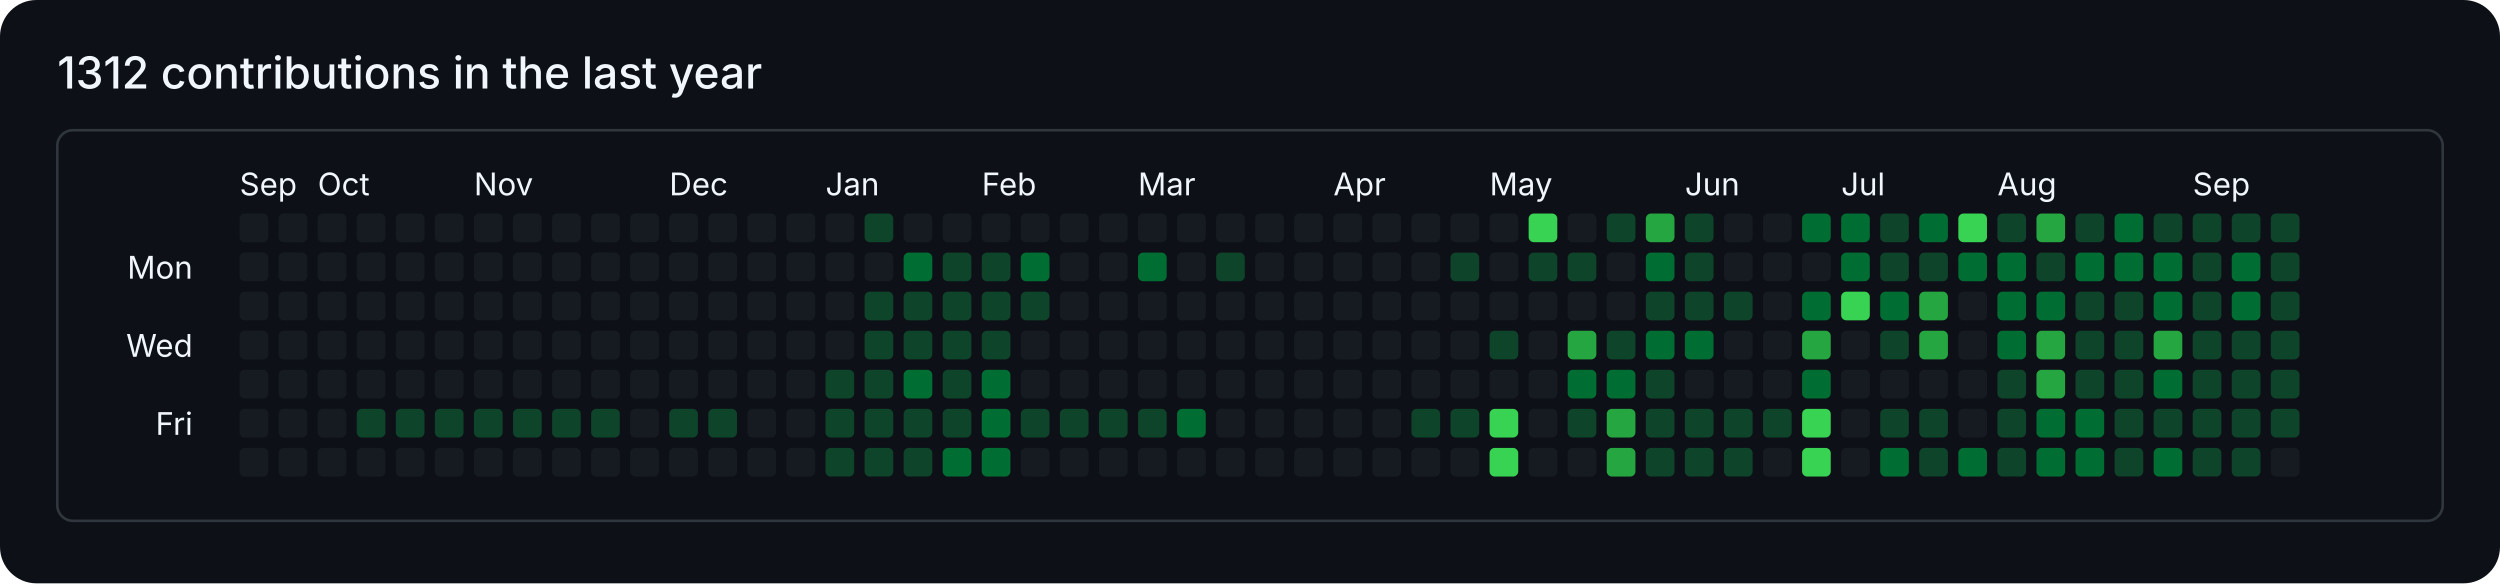
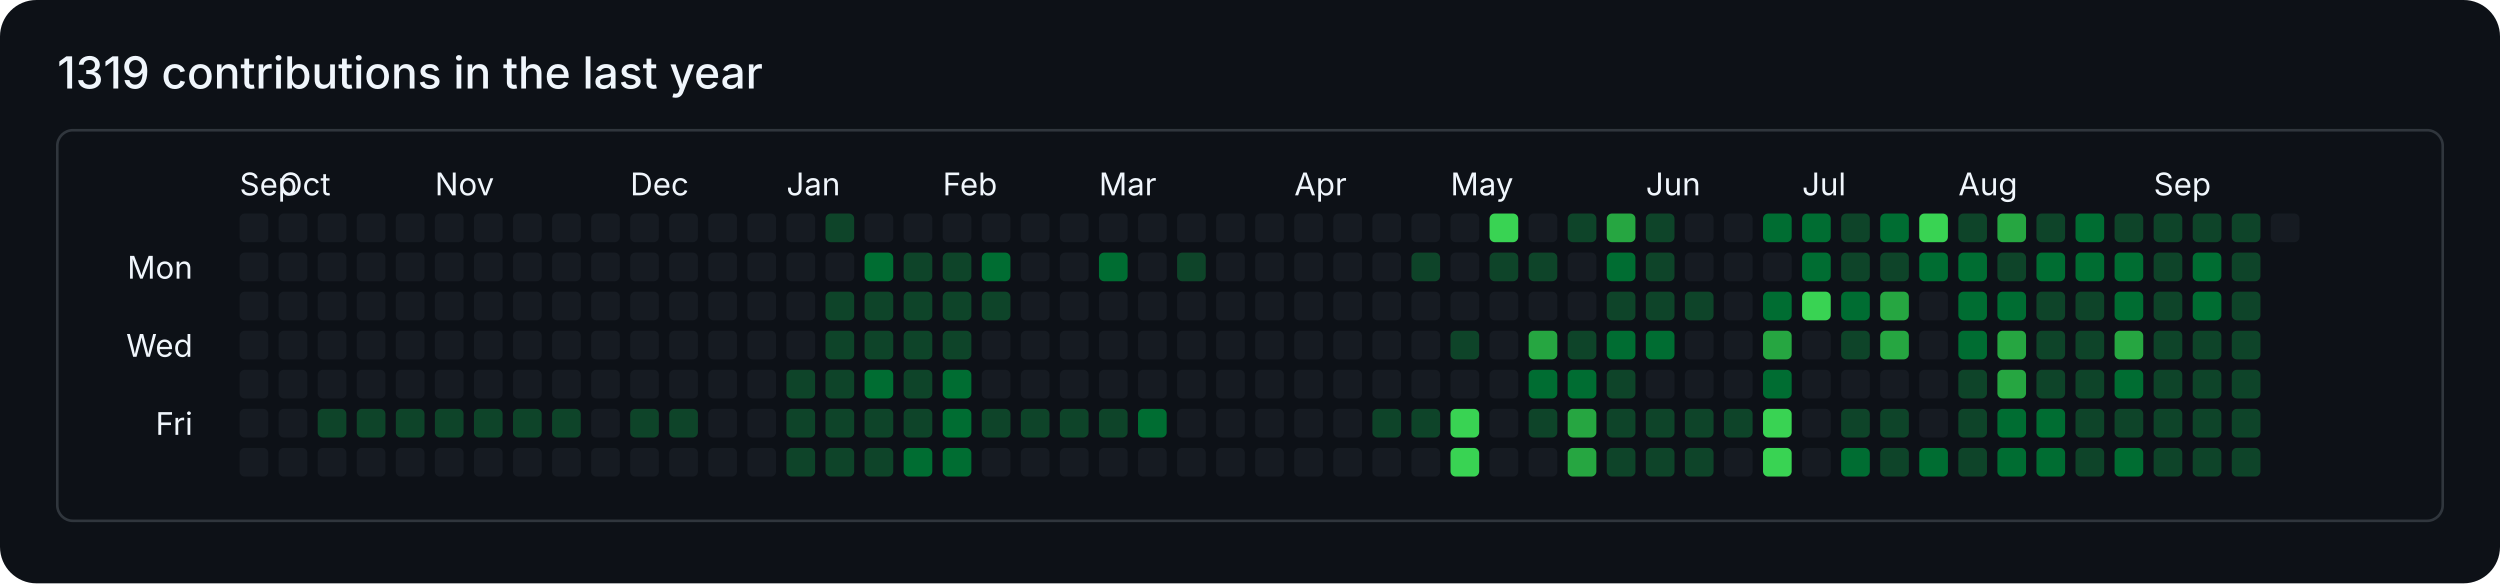
<svg xmlns="http://www.w3.org/2000/svg" width="1200" height="280" viewBox="0 0 960 224" fill="none" role="img" aria-label="AleksZyro GitHub contribution calendar">
  <style>
    .title { font: 500 17px -apple-system, BlinkMacSystemFont, 'Segoe UI', sans-serif; fill: #f0f6fc; }
    .month-label, .weekday-label, .legend, .hint { font: 400 12px -apple-system, BlinkMacSystemFont, 'Segoe UI', sans-serif; fill: #f0f6fc; }
    .hint, .legend-muted { fill: #8b949e; }
    .day-cell { shape-rendering: geometricPrecision; }
  </style>
  <rect width="960" height="224" rx="14" fill="#0d1117" />
-   <text x="22" y="34" class="title">1312 contributions in the last year</text>
+   <text x="22" y="34" class="title">1319 contributions in the last year</text>
  <rect x="22" y="50" width="916" height="150" rx="6" fill="none" stroke="#30363d" />
  <text x="92" y="75" class="month-label">Sep</text>
-   <text x="122" y="75" class="month-label">Oct</text>
-   <text x="182" y="75" class="month-label">Nov</text>
-   <text x="257" y="75" class="month-label">Dec</text>
-   <text x="317" y="75" class="month-label">Jan</text>
-   <text x="377" y="75" class="month-label">Feb</text>
-   <text x="437" y="75" class="month-label">Mar</text>
-   <text x="512" y="75" class="month-label">Apr</text>
-   <text x="572" y="75" class="month-label">May</text>
-   <text x="647" y="75" class="month-label">Jun</text>
-   <text x="707" y="75" class="month-label">Jul</text>
-   <text x="767" y="75" class="month-label">Aug</text>
-   <text x="842" y="75" class="month-label">Sep</text>
+   <text x="107" y="75" class="month-label">Oct</text>
+   <text x="167" y="75" class="month-label">Nov</text>
+   <text x="242" y="75" class="month-label">Dec</text>
+   <text x="302" y="75" class="month-label">Jan</text>
+   <text x="362" y="75" class="month-label">Feb</text>
+   <text x="422" y="75" class="month-label">Mar</text>
+   <text x="497" y="75" class="month-label">Apr</text>
+   <text x="557" y="75" class="month-label">May</text>
+   <text x="632" y="75" class="month-label">Jun</text>
+   <text x="692" y="75" class="month-label">Jul</text>
+   <text x="752" y="75" class="month-label">Aug</text>
+   <text x="827" y="75" class="month-label">Sep</text>
  <text x="74" y="107" class="weekday-label" text-anchor="end">Mon</text>
  <text x="74" y="137" class="weekday-label" text-anchor="end">Wed</text>
  <text x="74" y="167" class="weekday-label" text-anchor="end">Fri</text>
  <rect class="day-cell" x="92" y="82" width="11" height="11" rx="2" fill="#161b22" />
  <rect class="day-cell" x="92" y="97" width="11" height="11" rx="2" fill="#161b22" />
  <rect class="day-cell" x="92" y="112" width="11" height="11" rx="2" fill="#161b22" />
  <rect class="day-cell" x="92" y="127" width="11" height="11" rx="2" fill="#161b22" />
  <rect class="day-cell" x="92" y="142" width="11" height="11" rx="2" fill="#161b22" />
  <rect class="day-cell" x="92" y="157" width="11" height="11" rx="2" fill="#161b22" />
  <rect class="day-cell" x="92" y="172" width="11" height="11" rx="2" fill="#161b22" />
  <rect class="day-cell" x="107" y="82" width="11" height="11" rx="2" fill="#161b22" />
  <rect class="day-cell" x="107" y="97" width="11" height="11" rx="2" fill="#161b22" />
  <rect class="day-cell" x="107" y="112" width="11" height="11" rx="2" fill="#161b22" />
  <rect class="day-cell" x="107" y="127" width="11" height="11" rx="2" fill="#161b22" />
  <rect class="day-cell" x="107" y="142" width="11" height="11" rx="2" fill="#161b22" />
  <rect class="day-cell" x="107" y="157" width="11" height="11" rx="2" fill="#161b22" />
  <rect class="day-cell" x="107" y="172" width="11" height="11" rx="2" fill="#161b22" />
  <rect class="day-cell" x="122" y="82" width="11" height="11" rx="2" fill="#161b22" />
  <rect class="day-cell" x="122" y="97" width="11" height="11" rx="2" fill="#161b22" />
  <rect class="day-cell" x="122" y="112" width="11" height="11" rx="2" fill="#161b22" />
  <rect class="day-cell" x="122" y="127" width="11" height="11" rx="2" fill="#161b22" />
  <rect class="day-cell" x="122" y="142" width="11" height="11" rx="2" fill="#161b22" />
-   <rect class="day-cell" x="122" y="157" width="11" height="11" rx="2" fill="#161b22" />
+   <rect class="day-cell" x="122" y="157" width="11" height="11" rx="2" fill="#0e4429" />
  <rect class="day-cell" x="122" y="172" width="11" height="11" rx="2" fill="#161b22" />
  <rect class="day-cell" x="137" y="82" width="11" height="11" rx="2" fill="#161b22" />
  <rect class="day-cell" x="137" y="97" width="11" height="11" rx="2" fill="#161b22" />
  <rect class="day-cell" x="137" y="112" width="11" height="11" rx="2" fill="#161b22" />
  <rect class="day-cell" x="137" y="127" width="11" height="11" rx="2" fill="#161b22" />
  <rect class="day-cell" x="137" y="142" width="11" height="11" rx="2" fill="#161b22" />
  <rect class="day-cell" x="137" y="157" width="11" height="11" rx="2" fill="#0e4429" />
  <rect class="day-cell" x="137" y="172" width="11" height="11" rx="2" fill="#161b22" />
  <rect class="day-cell" x="152" y="82" width="11" height="11" rx="2" fill="#161b22" />
  <rect class="day-cell" x="152" y="97" width="11" height="11" rx="2" fill="#161b22" />
  <rect class="day-cell" x="152" y="112" width="11" height="11" rx="2" fill="#161b22" />
  <rect class="day-cell" x="152" y="127" width="11" height="11" rx="2" fill="#161b22" />
  <rect class="day-cell" x="152" y="142" width="11" height="11" rx="2" fill="#161b22" />
  <rect class="day-cell" x="152" y="157" width="11" height="11" rx="2" fill="#0e4429" />
  <rect class="day-cell" x="152" y="172" width="11" height="11" rx="2" fill="#161b22" />
  <rect class="day-cell" x="167" y="82" width="11" height="11" rx="2" fill="#161b22" />
  <rect class="day-cell" x="167" y="97" width="11" height="11" rx="2" fill="#161b22" />
  <rect class="day-cell" x="167" y="112" width="11" height="11" rx="2" fill="#161b22" />
  <rect class="day-cell" x="167" y="127" width="11" height="11" rx="2" fill="#161b22" />
  <rect class="day-cell" x="167" y="142" width="11" height="11" rx="2" fill="#161b22" />
  <rect class="day-cell" x="167" y="157" width="11" height="11" rx="2" fill="#0e4429" />
  <rect class="day-cell" x="167" y="172" width="11" height="11" rx="2" fill="#161b22" />
  <rect class="day-cell" x="182" y="82" width="11" height="11" rx="2" fill="#161b22" />
  <rect class="day-cell" x="182" y="97" width="11" height="11" rx="2" fill="#161b22" />
  <rect class="day-cell" x="182" y="112" width="11" height="11" rx="2" fill="#161b22" />
  <rect class="day-cell" x="182" y="127" width="11" height="11" rx="2" fill="#161b22" />
  <rect class="day-cell" x="182" y="142" width="11" height="11" rx="2" fill="#161b22" />
  <rect class="day-cell" x="182" y="157" width="11" height="11" rx="2" fill="#0e4429" />
  <rect class="day-cell" x="182" y="172" width="11" height="11" rx="2" fill="#161b22" />
  <rect class="day-cell" x="197" y="82" width="11" height="11" rx="2" fill="#161b22" />
  <rect class="day-cell" x="197" y="97" width="11" height="11" rx="2" fill="#161b22" />
  <rect class="day-cell" x="197" y="112" width="11" height="11" rx="2" fill="#161b22" />
  <rect class="day-cell" x="197" y="127" width="11" height="11" rx="2" fill="#161b22" />
  <rect class="day-cell" x="197" y="142" width="11" height="11" rx="2" fill="#161b22" />
  <rect class="day-cell" x="197" y="157" width="11" height="11" rx="2" fill="#0e4429" />
  <rect class="day-cell" x="197" y="172" width="11" height="11" rx="2" fill="#161b22" />
  <rect class="day-cell" x="212" y="82" width="11" height="11" rx="2" fill="#161b22" />
  <rect class="day-cell" x="212" y="97" width="11" height="11" rx="2" fill="#161b22" />
  <rect class="day-cell" x="212" y="112" width="11" height="11" rx="2" fill="#161b22" />
  <rect class="day-cell" x="212" y="127" width="11" height="11" rx="2" fill="#161b22" />
  <rect class="day-cell" x="212" y="142" width="11" height="11" rx="2" fill="#161b22" />
  <rect class="day-cell" x="212" y="157" width="11" height="11" rx="2" fill="#0e4429" />
  <rect class="day-cell" x="212" y="172" width="11" height="11" rx="2" fill="#161b22" />
  <rect class="day-cell" x="227" y="82" width="11" height="11" rx="2" fill="#161b22" />
  <rect class="day-cell" x="227" y="97" width="11" height="11" rx="2" fill="#161b22" />
  <rect class="day-cell" x="227" y="112" width="11" height="11" rx="2" fill="#161b22" />
  <rect class="day-cell" x="227" y="127" width="11" height="11" rx="2" fill="#161b22" />
  <rect class="day-cell" x="227" y="142" width="11" height="11" rx="2" fill="#161b22" />
-   <rect class="day-cell" x="227" y="157" width="11" height="11" rx="2" fill="#0e4429" />
+   <rect class="day-cell" x="227" y="157" width="11" height="11" rx="2" fill="#161b22" />
  <rect class="day-cell" x="227" y="172" width="11" height="11" rx="2" fill="#161b22" />
  <rect class="day-cell" x="242" y="82" width="11" height="11" rx="2" fill="#161b22" />
  <rect class="day-cell" x="242" y="97" width="11" height="11" rx="2" fill="#161b22" />
  <rect class="day-cell" x="242" y="112" width="11" height="11" rx="2" fill="#161b22" />
  <rect class="day-cell" x="242" y="127" width="11" height="11" rx="2" fill="#161b22" />
  <rect class="day-cell" x="242" y="142" width="11" height="11" rx="2" fill="#161b22" />
-   <rect class="day-cell" x="242" y="157" width="11" height="11" rx="2" fill="#161b22" />
+   <rect class="day-cell" x="242" y="157" width="11" height="11" rx="2" fill="#0e4429" />
  <rect class="day-cell" x="242" y="172" width="11" height="11" rx="2" fill="#161b22" />
  <rect class="day-cell" x="257" y="82" width="11" height="11" rx="2" fill="#161b22" />
  <rect class="day-cell" x="257" y="97" width="11" height="11" rx="2" fill="#161b22" />
  <rect class="day-cell" x="257" y="112" width="11" height="11" rx="2" fill="#161b22" />
  <rect class="day-cell" x="257" y="127" width="11" height="11" rx="2" fill="#161b22" />
  <rect class="day-cell" x="257" y="142" width="11" height="11" rx="2" fill="#161b22" />
  <rect class="day-cell" x="257" y="157" width="11" height="11" rx="2" fill="#0e4429" />
  <rect class="day-cell" x="257" y="172" width="11" height="11" rx="2" fill="#161b22" />
  <rect class="day-cell" x="272" y="82" width="11" height="11" rx="2" fill="#161b22" />
  <rect class="day-cell" x="272" y="97" width="11" height="11" rx="2" fill="#161b22" />
  <rect class="day-cell" x="272" y="112" width="11" height="11" rx="2" fill="#161b22" />
  <rect class="day-cell" x="272" y="127" width="11" height="11" rx="2" fill="#161b22" />
  <rect class="day-cell" x="272" y="142" width="11" height="11" rx="2" fill="#161b22" />
-   <rect class="day-cell" x="272" y="157" width="11" height="11" rx="2" fill="#0e4429" />
+   <rect class="day-cell" x="272" y="157" width="11" height="11" rx="2" fill="#161b22" />
  <rect class="day-cell" x="272" y="172" width="11" height="11" rx="2" fill="#161b22" />
  <rect class="day-cell" x="287" y="82" width="11" height="11" rx="2" fill="#161b22" />
  <rect class="day-cell" x="287" y="97" width="11" height="11" rx="2" fill="#161b22" />
  <rect class="day-cell" x="287" y="112" width="11" height="11" rx="2" fill="#161b22" />
  <rect class="day-cell" x="287" y="127" width="11" height="11" rx="2" fill="#161b22" />
  <rect class="day-cell" x="287" y="142" width="11" height="11" rx="2" fill="#161b22" />
  <rect class="day-cell" x="287" y="157" width="11" height="11" rx="2" fill="#161b22" />
  <rect class="day-cell" x="287" y="172" width="11" height="11" rx="2" fill="#161b22" />
  <rect class="day-cell" x="302" y="82" width="11" height="11" rx="2" fill="#161b22" />
  <rect class="day-cell" x="302" y="97" width="11" height="11" rx="2" fill="#161b22" />
  <rect class="day-cell" x="302" y="112" width="11" height="11" rx="2" fill="#161b22" />
  <rect class="day-cell" x="302" y="127" width="11" height="11" rx="2" fill="#161b22" />
-   <rect class="day-cell" x="302" y="142" width="11" height="11" rx="2" fill="#161b22" />
-   <rect class="day-cell" x="302" y="157" width="11" height="11" rx="2" fill="#161b22" />
-   <rect class="day-cell" x="302" y="172" width="11" height="11" rx="2" fill="#161b22" />
-   <rect class="day-cell" x="317" y="82" width="11" height="11" rx="2" fill="#161b22" />
+   <rect class="day-cell" x="302" y="142" width="11" height="11" rx="2" fill="#0e4429" />
+   <rect class="day-cell" x="302" y="157" width="11" height="11" rx="2" fill="#0e4429" />
+   <rect class="day-cell" x="302" y="172" width="11" height="11" rx="2" fill="#0e4429" />
+   <rect class="day-cell" x="317" y="82" width="11" height="11" rx="2" fill="#0e4429" />
  <rect class="day-cell" x="317" y="97" width="11" height="11" rx="2" fill="#161b22" />
-   <rect class="day-cell" x="317" y="112" width="11" height="11" rx="2" fill="#161b22" />
-   <rect class="day-cell" x="317" y="127" width="11" height="11" rx="2" fill="#161b22" />
+   <rect class="day-cell" x="317" y="112" width="11" height="11" rx="2" fill="#0e4429" />
+   <rect class="day-cell" x="317" y="127" width="11" height="11" rx="2" fill="#0e4429" />
  <rect class="day-cell" x="317" y="142" width="11" height="11" rx="2" fill="#0e4429" />
  <rect class="day-cell" x="317" y="157" width="11" height="11" rx="2" fill="#0e4429" />
  <rect class="day-cell" x="317" y="172" width="11" height="11" rx="2" fill="#0e4429" />
-   <rect class="day-cell" x="332" y="82" width="11" height="11" rx="2" fill="#0e4429" />
-   <rect class="day-cell" x="332" y="97" width="11" height="11" rx="2" fill="#161b22" />
+   <rect class="day-cell" x="332" y="82" width="11" height="11" rx="2" fill="#161b22" />
+   <rect class="day-cell" x="332" y="97" width="11" height="11" rx="2" fill="#006d32" />
  <rect class="day-cell" x="332" y="112" width="11" height="11" rx="2" fill="#0e4429" />
  <rect class="day-cell" x="332" y="127" width="11" height="11" rx="2" fill="#0e4429" />
-   <rect class="day-cell" x="332" y="142" width="11" height="11" rx="2" fill="#0e4429" />
+   <rect class="day-cell" x="332" y="142" width="11" height="11" rx="2" fill="#006d32" />
  <rect class="day-cell" x="332" y="157" width="11" height="11" rx="2" fill="#0e4429" />
  <rect class="day-cell" x="332" y="172" width="11" height="11" rx="2" fill="#0e4429" />
  <rect class="day-cell" x="347" y="82" width="11" height="11" rx="2" fill="#161b22" />
-   <rect class="day-cell" x="347" y="97" width="11" height="11" rx="2" fill="#006d32" />
+   <rect class="day-cell" x="347" y="97" width="11" height="11" rx="2" fill="#0e4429" />
  <rect class="day-cell" x="347" y="112" width="11" height="11" rx="2" fill="#0e4429" />
  <rect class="day-cell" x="347" y="127" width="11" height="11" rx="2" fill="#0e4429" />
-   <rect class="day-cell" x="347" y="142" width="11" height="11" rx="2" fill="#006d32" />
+   <rect class="day-cell" x="347" y="142" width="11" height="11" rx="2" fill="#0e4429" />
  <rect class="day-cell" x="347" y="157" width="11" height="11" rx="2" fill="#0e4429" />
-   <rect class="day-cell" x="347" y="172" width="11" height="11" rx="2" fill="#0e4429" />
+   <rect class="day-cell" x="347" y="172" width="11" height="11" rx="2" fill="#006d32" />
  <rect class="day-cell" x="362" y="82" width="11" height="11" rx="2" fill="#161b22" />
  <rect class="day-cell" x="362" y="97" width="11" height="11" rx="2" fill="#0e4429" />
  <rect class="day-cell" x="362" y="112" width="11" height="11" rx="2" fill="#0e4429" />
  <rect class="day-cell" x="362" y="127" width="11" height="11" rx="2" fill="#0e4429" />
-   <rect class="day-cell" x="362" y="142" width="11" height="11" rx="2" fill="#0e4429" />
-   <rect class="day-cell" x="362" y="157" width="11" height="11" rx="2" fill="#0e4429" />
+   <rect class="day-cell" x="362" y="142" width="11" height="11" rx="2" fill="#006d32" />
+   <rect class="day-cell" x="362" y="157" width="11" height="11" rx="2" fill="#006d32" />
  <rect class="day-cell" x="362" y="172" width="11" height="11" rx="2" fill="#006d32" />
  <rect class="day-cell" x="377" y="82" width="11" height="11" rx="2" fill="#161b22" />
-   <rect class="day-cell" x="377" y="97" width="11" height="11" rx="2" fill="#0e4429" />
+   <rect class="day-cell" x="377" y="97" width="11" height="11" rx="2" fill="#006d32" />
  <rect class="day-cell" x="377" y="112" width="11" height="11" rx="2" fill="#0e4429" />
-   <rect class="day-cell" x="377" y="127" width="11" height="11" rx="2" fill="#0e4429" />
-   <rect class="day-cell" x="377" y="142" width="11" height="11" rx="2" fill="#006d32" />
-   <rect class="day-cell" x="377" y="157" width="11" height="11" rx="2" fill="#006d32" />
-   <rect class="day-cell" x="377" y="172" width="11" height="11" rx="2" fill="#006d32" />
+   <rect class="day-cell" x="377" y="127" width="11" height="11" rx="2" fill="#161b22" />
+   <rect class="day-cell" x="377" y="142" width="11" height="11" rx="2" fill="#161b22" />
+   <rect class="day-cell" x="377" y="157" width="11" height="11" rx="2" fill="#0e4429" />
+   <rect class="day-cell" x="377" y="172" width="11" height="11" rx="2" fill="#161b22" />
  <rect class="day-cell" x="392" y="82" width="11" height="11" rx="2" fill="#161b22" />
-   <rect class="day-cell" x="392" y="97" width="11" height="11" rx="2" fill="#006d32" />
-   <rect class="day-cell" x="392" y="112" width="11" height="11" rx="2" fill="#0e4429" />
+   <rect class="day-cell" x="392" y="97" width="11" height="11" rx="2" fill="#161b22" />
+   <rect class="day-cell" x="392" y="112" width="11" height="11" rx="2" fill="#161b22" />
  <rect class="day-cell" x="392" y="127" width="11" height="11" rx="2" fill="#161b22" />
  <rect class="day-cell" x="392" y="142" width="11" height="11" rx="2" fill="#161b22" />
  <rect class="day-cell" x="392" y="157" width="11" height="11" rx="2" fill="#0e4429" />
  <rect class="day-cell" x="392" y="172" width="11" height="11" rx="2" fill="#161b22" />
  <rect class="day-cell" x="407" y="82" width="11" height="11" rx="2" fill="#161b22" />
  <rect class="day-cell" x="407" y="97" width="11" height="11" rx="2" fill="#161b22" />
  <rect class="day-cell" x="407" y="112" width="11" height="11" rx="2" fill="#161b22" />
  <rect class="day-cell" x="407" y="127" width="11" height="11" rx="2" fill="#161b22" />
  <rect class="day-cell" x="407" y="142" width="11" height="11" rx="2" fill="#161b22" />
  <rect class="day-cell" x="407" y="157" width="11" height="11" rx="2" fill="#0e4429" />
  <rect class="day-cell" x="407" y="172" width="11" height="11" rx="2" fill="#161b22" />
  <rect class="day-cell" x="422" y="82" width="11" height="11" rx="2" fill="#161b22" />
-   <rect class="day-cell" x="422" y="97" width="11" height="11" rx="2" fill="#161b22" />
+   <rect class="day-cell" x="422" y="97" width="11" height="11" rx="2" fill="#006d32" />
  <rect class="day-cell" x="422" y="112" width="11" height="11" rx="2" fill="#161b22" />
  <rect class="day-cell" x="422" y="127" width="11" height="11" rx="2" fill="#161b22" />
  <rect class="day-cell" x="422" y="142" width="11" height="11" rx="2" fill="#161b22" />
  <rect class="day-cell" x="422" y="157" width="11" height="11" rx="2" fill="#0e4429" />
  <rect class="day-cell" x="422" y="172" width="11" height="11" rx="2" fill="#161b22" />
  <rect class="day-cell" x="437" y="82" width="11" height="11" rx="2" fill="#161b22" />
-   <rect class="day-cell" x="437" y="97" width="11" height="11" rx="2" fill="#006d32" />
+   <rect class="day-cell" x="437" y="97" width="11" height="11" rx="2" fill="#161b22" />
  <rect class="day-cell" x="437" y="112" width="11" height="11" rx="2" fill="#161b22" />
  <rect class="day-cell" x="437" y="127" width="11" height="11" rx="2" fill="#161b22" />
  <rect class="day-cell" x="437" y="142" width="11" height="11" rx="2" fill="#161b22" />
-   <rect class="day-cell" x="437" y="157" width="11" height="11" rx="2" fill="#0e4429" />
+   <rect class="day-cell" x="437" y="157" width="11" height="11" rx="2" fill="#006d32" />
  <rect class="day-cell" x="437" y="172" width="11" height="11" rx="2" fill="#161b22" />
  <rect class="day-cell" x="452" y="82" width="11" height="11" rx="2" fill="#161b22" />
-   <rect class="day-cell" x="452" y="97" width="11" height="11" rx="2" fill="#161b22" />
+   <rect class="day-cell" x="452" y="97" width="11" height="11" rx="2" fill="#0e4429" />
  <rect class="day-cell" x="452" y="112" width="11" height="11" rx="2" fill="#161b22" />
  <rect class="day-cell" x="452" y="127" width="11" height="11" rx="2" fill="#161b22" />
  <rect class="day-cell" x="452" y="142" width="11" height="11" rx="2" fill="#161b22" />
-   <rect class="day-cell" x="452" y="157" width="11" height="11" rx="2" fill="#006d32" />
+   <rect class="day-cell" x="452" y="157" width="11" height="11" rx="2" fill="#161b22" />
  <rect class="day-cell" x="452" y="172" width="11" height="11" rx="2" fill="#161b22" />
  <rect class="day-cell" x="467" y="82" width="11" height="11" rx="2" fill="#161b22" />
-   <rect class="day-cell" x="467" y="97" width="11" height="11" rx="2" fill="#0e4429" />
+   <rect class="day-cell" x="467" y="97" width="11" height="11" rx="2" fill="#161b22" />
  <rect class="day-cell" x="467" y="112" width="11" height="11" rx="2" fill="#161b22" />
  <rect class="day-cell" x="467" y="127" width="11" height="11" rx="2" fill="#161b22" />
  <rect class="day-cell" x="467" y="142" width="11" height="11" rx="2" fill="#161b22" />
  <rect class="day-cell" x="467" y="157" width="11" height="11" rx="2" fill="#161b22" />
  <rect class="day-cell" x="467" y="172" width="11" height="11" rx="2" fill="#161b22" />
  <rect class="day-cell" x="482" y="82" width="11" height="11" rx="2" fill="#161b22" />
  <rect class="day-cell" x="482" y="97" width="11" height="11" rx="2" fill="#161b22" />
  <rect class="day-cell" x="482" y="112" width="11" height="11" rx="2" fill="#161b22" />
  <rect class="day-cell" x="482" y="127" width="11" height="11" rx="2" fill="#161b22" />
  <rect class="day-cell" x="482" y="142" width="11" height="11" rx="2" fill="#161b22" />
  <rect class="day-cell" x="482" y="157" width="11" height="11" rx="2" fill="#161b22" />
  <rect class="day-cell" x="482" y="172" width="11" height="11" rx="2" fill="#161b22" />
  <rect class="day-cell" x="497" y="82" width="11" height="11" rx="2" fill="#161b22" />
  <rect class="day-cell" x="497" y="97" width="11" height="11" rx="2" fill="#161b22" />
  <rect class="day-cell" x="497" y="112" width="11" height="11" rx="2" fill="#161b22" />
  <rect class="day-cell" x="497" y="127" width="11" height="11" rx="2" fill="#161b22" />
  <rect class="day-cell" x="497" y="142" width="11" height="11" rx="2" fill="#161b22" />
  <rect class="day-cell" x="497" y="157" width="11" height="11" rx="2" fill="#161b22" />
  <rect class="day-cell" x="497" y="172" width="11" height="11" rx="2" fill="#161b22" />
  <rect class="day-cell" x="512" y="82" width="11" height="11" rx="2" fill="#161b22" />
  <rect class="day-cell" x="512" y="97" width="11" height="11" rx="2" fill="#161b22" />
  <rect class="day-cell" x="512" y="112" width="11" height="11" rx="2" fill="#161b22" />
  <rect class="day-cell" x="512" y="127" width="11" height="11" rx="2" fill="#161b22" />
  <rect class="day-cell" x="512" y="142" width="11" height="11" rx="2" fill="#161b22" />
  <rect class="day-cell" x="512" y="157" width="11" height="11" rx="2" fill="#161b22" />
  <rect class="day-cell" x="512" y="172" width="11" height="11" rx="2" fill="#161b22" />
  <rect class="day-cell" x="527" y="82" width="11" height="11" rx="2" fill="#161b22" />
  <rect class="day-cell" x="527" y="97" width="11" height="11" rx="2" fill="#161b22" />
  <rect class="day-cell" x="527" y="112" width="11" height="11" rx="2" fill="#161b22" />
  <rect class="day-cell" x="527" y="127" width="11" height="11" rx="2" fill="#161b22" />
  <rect class="day-cell" x="527" y="142" width="11" height="11" rx="2" fill="#161b22" />
-   <rect class="day-cell" x="527" y="157" width="11" height="11" rx="2" fill="#161b22" />
+   <rect class="day-cell" x="527" y="157" width="11" height="11" rx="2" fill="#0e4429" />
  <rect class="day-cell" x="527" y="172" width="11" height="11" rx="2" fill="#161b22" />
  <rect class="day-cell" x="542" y="82" width="11" height="11" rx="2" fill="#161b22" />
-   <rect class="day-cell" x="542" y="97" width="11" height="11" rx="2" fill="#161b22" />
+   <rect class="day-cell" x="542" y="97" width="11" height="11" rx="2" fill="#0e4429" />
  <rect class="day-cell" x="542" y="112" width="11" height="11" rx="2" fill="#161b22" />
  <rect class="day-cell" x="542" y="127" width="11" height="11" rx="2" fill="#161b22" />
  <rect class="day-cell" x="542" y="142" width="11" height="11" rx="2" fill="#161b22" />
  <rect class="day-cell" x="542" y="157" width="11" height="11" rx="2" fill="#0e4429" />
  <rect class="day-cell" x="542" y="172" width="11" height="11" rx="2" fill="#161b22" />
  <rect class="day-cell" x="557" y="82" width="11" height="11" rx="2" fill="#161b22" />
-   <rect class="day-cell" x="557" y="97" width="11" height="11" rx="2" fill="#0e4429" />
+   <rect class="day-cell" x="557" y="97" width="11" height="11" rx="2" fill="#161b22" />
  <rect class="day-cell" x="557" y="112" width="11" height="11" rx="2" fill="#161b22" />
-   <rect class="day-cell" x="557" y="127" width="11" height="11" rx="2" fill="#161b22" />
+   <rect class="day-cell" x="557" y="127" width="11" height="11" rx="2" fill="#0e4429" />
  <rect class="day-cell" x="557" y="142" width="11" height="11" rx="2" fill="#161b22" />
-   <rect class="day-cell" x="557" y="157" width="11" height="11" rx="2" fill="#0e4429" />
-   <rect class="day-cell" x="557" y="172" width="11" height="11" rx="2" fill="#161b22" />
-   <rect class="day-cell" x="572" y="82" width="11" height="11" rx="2" fill="#161b22" />
-   <rect class="day-cell" x="572" y="97" width="11" height="11" rx="2" fill="#161b22" />
+   <rect class="day-cell" x="557" y="157" width="11" height="11" rx="2" fill="#39d353" />
+   <rect class="day-cell" x="557" y="172" width="11" height="11" rx="2" fill="#39d353" />
+   <rect class="day-cell" x="572" y="82" width="11" height="11" rx="2" fill="#39d353" />
+   <rect class="day-cell" x="572" y="97" width="11" height="11" rx="2" fill="#0e4429" />
  <rect class="day-cell" x="572" y="112" width="11" height="11" rx="2" fill="#161b22" />
-   <rect class="day-cell" x="572" y="127" width="11" height="11" rx="2" fill="#0e4429" />
+   <rect class="day-cell" x="572" y="127" width="11" height="11" rx="2" fill="#161b22" />
  <rect class="day-cell" x="572" y="142" width="11" height="11" rx="2" fill="#161b22" />
-   <rect class="day-cell" x="572" y="157" width="11" height="11" rx="2" fill="#39d353" />
-   <rect class="day-cell" x="572" y="172" width="11" height="11" rx="2" fill="#39d353" />
-   <rect class="day-cell" x="587" y="82" width="11" height="11" rx="2" fill="#39d353" />
+   <rect class="day-cell" x="572" y="157" width="11" height="11" rx="2" fill="#161b22" />
+   <rect class="day-cell" x="572" y="172" width="11" height="11" rx="2" fill="#161b22" />
+   <rect class="day-cell" x="587" y="82" width="11" height="11" rx="2" fill="#161b22" />
  <rect class="day-cell" x="587" y="97" width="11" height="11" rx="2" fill="#0e4429" />
  <rect class="day-cell" x="587" y="112" width="11" height="11" rx="2" fill="#161b22" />
-   <rect class="day-cell" x="587" y="127" width="11" height="11" rx="2" fill="#161b22" />
-   <rect class="day-cell" x="587" y="142" width="11" height="11" rx="2" fill="#161b22" />
-   <rect class="day-cell" x="587" y="157" width="11" height="11" rx="2" fill="#161b22" />
+   <rect class="day-cell" x="587" y="127" width="11" height="11" rx="2" fill="#26a641" />
+   <rect class="day-cell" x="587" y="142" width="11" height="11" rx="2" fill="#006d32" />
+   <rect class="day-cell" x="587" y="157" width="11" height="11" rx="2" fill="#0e4429" />
  <rect class="day-cell" x="587" y="172" width="11" height="11" rx="2" fill="#161b22" />
-   <rect class="day-cell" x="602" y="82" width="11" height="11" rx="2" fill="#161b22" />
-   <rect class="day-cell" x="602" y="97" width="11" height="11" rx="2" fill="#0e4429" />
+   <rect class="day-cell" x="602" y="82" width="11" height="11" rx="2" fill="#0e4429" />
+   <rect class="day-cell" x="602" y="97" width="11" height="11" rx="2" fill="#161b22" />
  <rect class="day-cell" x="602" y="112" width="11" height="11" rx="2" fill="#161b22" />
-   <rect class="day-cell" x="602" y="127" width="11" height="11" rx="2" fill="#26a641" />
+   <rect class="day-cell" x="602" y="127" width="11" height="11" rx="2" fill="#0e4429" />
  <rect class="day-cell" x="602" y="142" width="11" height="11" rx="2" fill="#006d32" />
-   <rect class="day-cell" x="602" y="157" width="11" height="11" rx="2" fill="#0e4429" />
-   <rect class="day-cell" x="602" y="172" width="11" height="11" rx="2" fill="#161b22" />
-   <rect class="day-cell" x="617" y="82" width="11" height="11" rx="2" fill="#0e4429" />
-   <rect class="day-cell" x="617" y="97" width="11" height="11" rx="2" fill="#161b22" />
-   <rect class="day-cell" x="617" y="112" width="11" height="11" rx="2" fill="#161b22" />
-   <rect class="day-cell" x="617" y="127" width="11" height="11" rx="2" fill="#0e4429" />
-   <rect class="day-cell" x="617" y="142" width="11" height="11" rx="2" fill="#006d32" />
-   <rect class="day-cell" x="617" y="157" width="11" height="11" rx="2" fill="#26a641" />
-   <rect class="day-cell" x="617" y="172" width="11" height="11" rx="2" fill="#26a641" />
-   <rect class="day-cell" x="632" y="82" width="11" height="11" rx="2" fill="#26a641" />
-   <rect class="day-cell" x="632" y="97" width="11" height="11" rx="2" fill="#006d32" />
+   <rect class="day-cell" x="602" y="157" width="11" height="11" rx="2" fill="#26a641" />
+   <rect class="day-cell" x="602" y="172" width="11" height="11" rx="2" fill="#26a641" />
+   <rect class="day-cell" x="617" y="82" width="11" height="11" rx="2" fill="#26a641" />
+   <rect class="day-cell" x="617" y="97" width="11" height="11" rx="2" fill="#006d32" />
+   <rect class="day-cell" x="617" y="112" width="11" height="11" rx="2" fill="#0e4429" />
+   <rect class="day-cell" x="617" y="127" width="11" height="11" rx="2" fill="#006d32" />
+   <rect class="day-cell" x="617" y="142" width="11" height="11" rx="2" fill="#0e4429" />
+   <rect class="day-cell" x="617" y="157" width="11" height="11" rx="2" fill="#0e4429" />
+   <rect class="day-cell" x="617" y="172" width="11" height="11" rx="2" fill="#0e4429" />
+   <rect class="day-cell" x="632" y="82" width="11" height="11" rx="2" fill="#0e4429" />
+   <rect class="day-cell" x="632" y="97" width="11" height="11" rx="2" fill="#0e4429" />
  <rect class="day-cell" x="632" y="112" width="11" height="11" rx="2" fill="#0e4429" />
  <rect class="day-cell" x="632" y="127" width="11" height="11" rx="2" fill="#006d32" />
-   <rect class="day-cell" x="632" y="142" width="11" height="11" rx="2" fill="#0e4429" />
+   <rect class="day-cell" x="632" y="142" width="11" height="11" rx="2" fill="#161b22" />
  <rect class="day-cell" x="632" y="157" width="11" height="11" rx="2" fill="#0e4429" />
  <rect class="day-cell" x="632" y="172" width="11" height="11" rx="2" fill="#0e4429" />
-   <rect class="day-cell" x="647" y="82" width="11" height="11" rx="2" fill="#0e4429" />
-   <rect class="day-cell" x="647" y="97" width="11" height="11" rx="2" fill="#0e4429" />
+   <rect class="day-cell" x="647" y="82" width="11" height="11" rx="2" fill="#161b22" />
+   <rect class="day-cell" x="647" y="97" width="11" height="11" rx="2" fill="#161b22" />
  <rect class="day-cell" x="647" y="112" width="11" height="11" rx="2" fill="#0e4429" />
-   <rect class="day-cell" x="647" y="127" width="11" height="11" rx="2" fill="#006d32" />
+   <rect class="day-cell" x="647" y="127" width="11" height="11" rx="2" fill="#161b22" />
  <rect class="day-cell" x="647" y="142" width="11" height="11" rx="2" fill="#161b22" />
  <rect class="day-cell" x="647" y="157" width="11" height="11" rx="2" fill="#0e4429" />
  <rect class="day-cell" x="647" y="172" width="11" height="11" rx="2" fill="#0e4429" />
  <rect class="day-cell" x="662" y="82" width="11" height="11" rx="2" fill="#161b22" />
  <rect class="day-cell" x="662" y="97" width="11" height="11" rx="2" fill="#161b22" />
-   <rect class="day-cell" x="662" y="112" width="11" height="11" rx="2" fill="#0e4429" />
+   <rect class="day-cell" x="662" y="112" width="11" height="11" rx="2" fill="#161b22" />
  <rect class="day-cell" x="662" y="127" width="11" height="11" rx="2" fill="#161b22" />
  <rect class="day-cell" x="662" y="142" width="11" height="11" rx="2" fill="#161b22" />
  <rect class="day-cell" x="662" y="157" width="11" height="11" rx="2" fill="#0e4429" />
-   <rect class="day-cell" x="662" y="172" width="11" height="11" rx="2" fill="#0e4429" />
-   <rect class="day-cell" x="677" y="82" width="11" height="11" rx="2" fill="#161b22" />
+   <rect class="day-cell" x="662" y="172" width="11" height="11" rx="2" fill="#161b22" />
+   <rect class="day-cell" x="677" y="82" width="11" height="11" rx="2" fill="#006d32" />
  <rect class="day-cell" x="677" y="97" width="11" height="11" rx="2" fill="#161b22" />
-   <rect class="day-cell" x="677" y="112" width="11" height="11" rx="2" fill="#161b22" />
-   <rect class="day-cell" x="677" y="127" width="11" height="11" rx="2" fill="#161b22" />
-   <rect class="day-cell" x="677" y="142" width="11" height="11" rx="2" fill="#161b22" />
-   <rect class="day-cell" x="677" y="157" width="11" height="11" rx="2" fill="#0e4429" />
-   <rect class="day-cell" x="677" y="172" width="11" height="11" rx="2" fill="#161b22" />
+   <rect class="day-cell" x="677" y="112" width="11" height="11" rx="2" fill="#006d32" />
+   <rect class="day-cell" x="677" y="127" width="11" height="11" rx="2" fill="#26a641" />
+   <rect class="day-cell" x="677" y="142" width="11" height="11" rx="2" fill="#006d32" />
+   <rect class="day-cell" x="677" y="157" width="11" height="11" rx="2" fill="#39d353" />
+   <rect class="day-cell" x="677" y="172" width="11" height="11" rx="2" fill="#39d353" />
  <rect class="day-cell" x="692" y="82" width="11" height="11" rx="2" fill="#006d32" />
-   <rect class="day-cell" x="692" y="97" width="11" height="11" rx="2" fill="#161b22" />
-   <rect class="day-cell" x="692" y="112" width="11" height="11" rx="2" fill="#006d32" />
-   <rect class="day-cell" x="692" y="127" width="11" height="11" rx="2" fill="#26a641" />
-   <rect class="day-cell" x="692" y="142" width="11" height="11" rx="2" fill="#006d32" />
-   <rect class="day-cell" x="692" y="157" width="11" height="11" rx="2" fill="#39d353" />
-   <rect class="day-cell" x="692" y="172" width="11" height="11" rx="2" fill="#39d353" />
-   <rect class="day-cell" x="707" y="82" width="11" height="11" rx="2" fill="#006d32" />
-   <rect class="day-cell" x="707" y="97" width="11" height="11" rx="2" fill="#006d32" />
-   <rect class="day-cell" x="707" y="112" width="11" height="11" rx="2" fill="#39d353" />
-   <rect class="day-cell" x="707" y="127" width="11" height="11" rx="2" fill="#161b22" />
+   <rect class="day-cell" x="692" y="97" width="11" height="11" rx="2" fill="#006d32" />
+   <rect class="day-cell" x="692" y="112" width="11" height="11" rx="2" fill="#39d353" />
+   <rect class="day-cell" x="692" y="127" width="11" height="11" rx="2" fill="#161b22" />
+   <rect class="day-cell" x="692" y="142" width="11" height="11" rx="2" fill="#161b22" />
+   <rect class="day-cell" x="692" y="157" width="11" height="11" rx="2" fill="#161b22" />
+   <rect class="day-cell" x="692" y="172" width="11" height="11" rx="2" fill="#161b22" />
+   <rect class="day-cell" x="707" y="82" width="11" height="11" rx="2" fill="#0e4429" />
+   <rect class="day-cell" x="707" y="97" width="11" height="11" rx="2" fill="#0e4429" />
+   <rect class="day-cell" x="707" y="112" width="11" height="11" rx="2" fill="#006d32" />
+   <rect class="day-cell" x="707" y="127" width="11" height="11" rx="2" fill="#0e4429" />
  <rect class="day-cell" x="707" y="142" width="11" height="11" rx="2" fill="#161b22" />
-   <rect class="day-cell" x="707" y="157" width="11" height="11" rx="2" fill="#161b22" />
-   <rect class="day-cell" x="707" y="172" width="11" height="11" rx="2" fill="#161b22" />
-   <rect class="day-cell" x="722" y="82" width="11" height="11" rx="2" fill="#0e4429" />
+   <rect class="day-cell" x="707" y="157" width="11" height="11" rx="2" fill="#0e4429" />
+   <rect class="day-cell" x="707" y="172" width="11" height="11" rx="2" fill="#006d32" />
+   <rect class="day-cell" x="722" y="82" width="11" height="11" rx="2" fill="#006d32" />
  <rect class="day-cell" x="722" y="97" width="11" height="11" rx="2" fill="#0e4429" />
-   <rect class="day-cell" x="722" y="112" width="11" height="11" rx="2" fill="#006d32" />
-   <rect class="day-cell" x="722" y="127" width="11" height="11" rx="2" fill="#0e4429" />
+   <rect class="day-cell" x="722" y="112" width="11" height="11" rx="2" fill="#26a641" />
+   <rect class="day-cell" x="722" y="127" width="11" height="11" rx="2" fill="#26a641" />
  <rect class="day-cell" x="722" y="142" width="11" height="11" rx="2" fill="#161b22" />
  <rect class="day-cell" x="722" y="157" width="11" height="11" rx="2" fill="#0e4429" />
-   <rect class="day-cell" x="722" y="172" width="11" height="11" rx="2" fill="#006d32" />
-   <rect class="day-cell" x="737" y="82" width="11" height="11" rx="2" fill="#006d32" />
-   <rect class="day-cell" x="737" y="97" width="11" height="11" rx="2" fill="#0e4429" />
-   <rect class="day-cell" x="737" y="112" width="11" height="11" rx="2" fill="#26a641" />
-   <rect class="day-cell" x="737" y="127" width="11" height="11" rx="2" fill="#26a641" />
+   <rect class="day-cell" x="722" y="172" width="11" height="11" rx="2" fill="#0e4429" />
+   <rect class="day-cell" x="737" y="82" width="11" height="11" rx="2" fill="#39d353" />
+   <rect class="day-cell" x="737" y="97" width="11" height="11" rx="2" fill="#006d32" />
+   <rect class="day-cell" x="737" y="112" width="11" height="11" rx="2" fill="#161b22" />
+   <rect class="day-cell" x="737" y="127" width="11" height="11" rx="2" fill="#161b22" />
  <rect class="day-cell" x="737" y="142" width="11" height="11" rx="2" fill="#161b22" />
-   <rect class="day-cell" x="737" y="157" width="11" height="11" rx="2" fill="#0e4429" />
-   <rect class="day-cell" x="737" y="172" width="11" height="11" rx="2" fill="#0e4429" />
-   <rect class="day-cell" x="752" y="82" width="11" height="11" rx="2" fill="#39d353" />
+   <rect class="day-cell" x="737" y="157" width="11" height="11" rx="2" fill="#161b22" />
+   <rect class="day-cell" x="737" y="172" width="11" height="11" rx="2" fill="#006d32" />
+   <rect class="day-cell" x="752" y="82" width="11" height="11" rx="2" fill="#0e4429" />
  <rect class="day-cell" x="752" y="97" width="11" height="11" rx="2" fill="#006d32" />
-   <rect class="day-cell" x="752" y="112" width="11" height="11" rx="2" fill="#161b22" />
-   <rect class="day-cell" x="752" y="127" width="11" height="11" rx="2" fill="#161b22" />
-   <rect class="day-cell" x="752" y="142" width="11" height="11" rx="2" fill="#161b22" />
-   <rect class="day-cell" x="752" y="157" width="11" height="11" rx="2" fill="#161b22" />
-   <rect class="day-cell" x="752" y="172" width="11" height="11" rx="2" fill="#006d32" />
-   <rect class="day-cell" x="767" y="82" width="11" height="11" rx="2" fill="#0e4429" />
-   <rect class="day-cell" x="767" y="97" width="11" height="11" rx="2" fill="#006d32" />
+   <rect class="day-cell" x="752" y="112" width="11" height="11" rx="2" fill="#006d32" />
+   <rect class="day-cell" x="752" y="127" width="11" height="11" rx="2" fill="#006d32" />
+   <rect class="day-cell" x="752" y="142" width="11" height="11" rx="2" fill="#0e4429" />
+   <rect class="day-cell" x="752" y="157" width="11" height="11" rx="2" fill="#0e4429" />
+   <rect class="day-cell" x="752" y="172" width="11" height="11" rx="2" fill="#0e4429" />
+   <rect class="day-cell" x="767" y="82" width="11" height="11" rx="2" fill="#26a641" />
+   <rect class="day-cell" x="767" y="97" width="11" height="11" rx="2" fill="#0e4429" />
  <rect class="day-cell" x="767" y="112" width="11" height="11" rx="2" fill="#006d32" />
-   <rect class="day-cell" x="767" y="127" width="11" height="11" rx="2" fill="#006d32" />
-   <rect class="day-cell" x="767" y="142" width="11" height="11" rx="2" fill="#0e4429" />
-   <rect class="day-cell" x="767" y="157" width="11" height="11" rx="2" fill="#0e4429" />
-   <rect class="day-cell" x="767" y="172" width="11" height="11" rx="2" fill="#0e4429" />
-   <rect class="day-cell" x="782" y="82" width="11" height="11" rx="2" fill="#26a641" />
-   <rect class="day-cell" x="782" y="97" width="11" height="11" rx="2" fill="#0e4429" />
-   <rect class="day-cell" x="782" y="112" width="11" height="11" rx="2" fill="#006d32" />
-   <rect class="day-cell" x="782" y="127" width="11" height="11" rx="2" fill="#26a641" />
-   <rect class="day-cell" x="782" y="142" width="11" height="11" rx="2" fill="#26a641" />
+   <rect class="day-cell" x="767" y="127" width="11" height="11" rx="2" fill="#26a641" />
+   <rect class="day-cell" x="767" y="142" width="11" height="11" rx="2" fill="#26a641" />
+   <rect class="day-cell" x="767" y="157" width="11" height="11" rx="2" fill="#006d32" />
+   <rect class="day-cell" x="767" y="172" width="11" height="11" rx="2" fill="#006d32" />
+   <rect class="day-cell" x="782" y="82" width="11" height="11" rx="2" fill="#0e4429" />
+   <rect class="day-cell" x="782" y="97" width="11" height="11" rx="2" fill="#006d32" />
+   <rect class="day-cell" x="782" y="112" width="11" height="11" rx="2" fill="#0e4429" />
+   <rect class="day-cell" x="782" y="127" width="11" height="11" rx="2" fill="#0e4429" />
+   <rect class="day-cell" x="782" y="142" width="11" height="11" rx="2" fill="#0e4429" />
  <rect class="day-cell" x="782" y="157" width="11" height="11" rx="2" fill="#006d32" />
  <rect class="day-cell" x="782" y="172" width="11" height="11" rx="2" fill="#006d32" />
-   <rect class="day-cell" x="797" y="82" width="11" height="11" rx="2" fill="#0e4429" />
+   <rect class="day-cell" x="797" y="82" width="11" height="11" rx="2" fill="#006d32" />
  <rect class="day-cell" x="797" y="97" width="11" height="11" rx="2" fill="#006d32" />
  <rect class="day-cell" x="797" y="112" width="11" height="11" rx="2" fill="#0e4429" />
  <rect class="day-cell" x="797" y="127" width="11" height="11" rx="2" fill="#0e4429" />
  <rect class="day-cell" x="797" y="142" width="11" height="11" rx="2" fill="#0e4429" />
-   <rect class="day-cell" x="797" y="157" width="11" height="11" rx="2" fill="#006d32" />
-   <rect class="day-cell" x="797" y="172" width="11" height="11" rx="2" fill="#006d32" />
-   <rect class="day-cell" x="812" y="82" width="11" height="11" rx="2" fill="#006d32" />
+   <rect class="day-cell" x="797" y="157" width="11" height="11" rx="2" fill="#0e4429" />
+   <rect class="day-cell" x="797" y="172" width="11" height="11" rx="2" fill="#0e4429" />
+   <rect class="day-cell" x="812" y="82" width="11" height="11" rx="2" fill="#0e4429" />
  <rect class="day-cell" x="812" y="97" width="11" height="11" rx="2" fill="#006d32" />
-   <rect class="day-cell" x="812" y="112" width="11" height="11" rx="2" fill="#0e4429" />
-   <rect class="day-cell" x="812" y="127" width="11" height="11" rx="2" fill="#0e4429" />
-   <rect class="day-cell" x="812" y="142" width="11" height="11" rx="2" fill="#0e4429" />
+   <rect class="day-cell" x="812" y="112" width="11" height="11" rx="2" fill="#006d32" />
+   <rect class="day-cell" x="812" y="127" width="11" height="11" rx="2" fill="#26a641" />
+   <rect class="day-cell" x="812" y="142" width="11" height="11" rx="2" fill="#006d32" />
  <rect class="day-cell" x="812" y="157" width="11" height="11" rx="2" fill="#0e4429" />
-   <rect class="day-cell" x="812" y="172" width="11" height="11" rx="2" fill="#0e4429" />
+   <rect class="day-cell" x="812" y="172" width="11" height="11" rx="2" fill="#006d32" />
  <rect class="day-cell" x="827" y="82" width="11" height="11" rx="2" fill="#0e4429" />
-   <rect class="day-cell" x="827" y="97" width="11" height="11" rx="2" fill="#006d32" />
-   <rect class="day-cell" x="827" y="112" width="11" height="11" rx="2" fill="#006d32" />
-   <rect class="day-cell" x="827" y="127" width="11" height="11" rx="2" fill="#26a641" />
-   <rect class="day-cell" x="827" y="142" width="11" height="11" rx="2" fill="#006d32" />
+   <rect class="day-cell" x="827" y="97" width="11" height="11" rx="2" fill="#0e4429" />
+   <rect class="day-cell" x="827" y="112" width="11" height="11" rx="2" fill="#0e4429" />
+   <rect class="day-cell" x="827" y="127" width="11" height="11" rx="2" fill="#0e4429" />
+   <rect class="day-cell" x="827" y="142" width="11" height="11" rx="2" fill="#0e4429" />
  <rect class="day-cell" x="827" y="157" width="11" height="11" rx="2" fill="#0e4429" />
-   <rect class="day-cell" x="827" y="172" width="11" height="11" rx="2" fill="#006d32" />
+   <rect class="day-cell" x="827" y="172" width="11" height="11" rx="2" fill="#0e4429" />
  <rect class="day-cell" x="842" y="82" width="11" height="11" rx="2" fill="#0e4429" />
-   <rect class="day-cell" x="842" y="97" width="11" height="11" rx="2" fill="#0e4429" />
-   <rect class="day-cell" x="842" y="112" width="11" height="11" rx="2" fill="#0e4429" />
+   <rect class="day-cell" x="842" y="97" width="11" height="11" rx="2" fill="#006d32" />
+   <rect class="day-cell" x="842" y="112" width="11" height="11" rx="2" fill="#006d32" />
  <rect class="day-cell" x="842" y="127" width="11" height="11" rx="2" fill="#0e4429" />
  <rect class="day-cell" x="842" y="142" width="11" height="11" rx="2" fill="#0e4429" />
  <rect class="day-cell" x="842" y="157" width="11" height="11" rx="2" fill="#0e4429" />
  <rect class="day-cell" x="842" y="172" width="11" height="11" rx="2" fill="#0e4429" />
  <rect class="day-cell" x="857" y="82" width="11" height="11" rx="2" fill="#0e4429" />
-   <rect class="day-cell" x="857" y="97" width="11" height="11" rx="2" fill="#006d32" />
-   <rect class="day-cell" x="857" y="112" width="11" height="11" rx="2" fill="#006d32" />
+   <rect class="day-cell" x="857" y="97" width="11" height="11" rx="2" fill="#0e4429" />
+   <rect class="day-cell" x="857" y="112" width="11" height="11" rx="2" fill="#0e4429" />
  <rect class="day-cell" x="857" y="127" width="11" height="11" rx="2" fill="#0e4429" />
  <rect class="day-cell" x="857" y="142" width="11" height="11" rx="2" fill="#0e4429" />
  <rect class="day-cell" x="857" y="157" width="11" height="11" rx="2" fill="#0e4429" />
  <rect class="day-cell" x="857" y="172" width="11" height="11" rx="2" fill="#0e4429" />
-   <rect class="day-cell" x="872" y="82" width="11" height="11" rx="2" fill="#0e4429" />
-   <rect class="day-cell" x="872" y="97" width="11" height="11" rx="2" fill="#0e4429" />
-   <rect class="day-cell" x="872" y="112" width="11" height="11" rx="2" fill="#0e4429" />
-   <rect class="day-cell" x="872" y="127" width="11" height="11" rx="2" fill="#0e4429" />
-   <rect class="day-cell" x="872" y="142" width="11" height="11" rx="2" fill="#0e4429" />
-   <rect class="day-cell" x="872" y="157" width="11" height="11" rx="2" fill="#0e4429" />
-   <rect class="day-cell" x="872" y="172" width="11" height="11" rx="2" fill="#161b22" />
+   <rect class="day-cell" x="872" y="82" width="11" height="11" rx="2" fill="#161b22" />
</svg>
